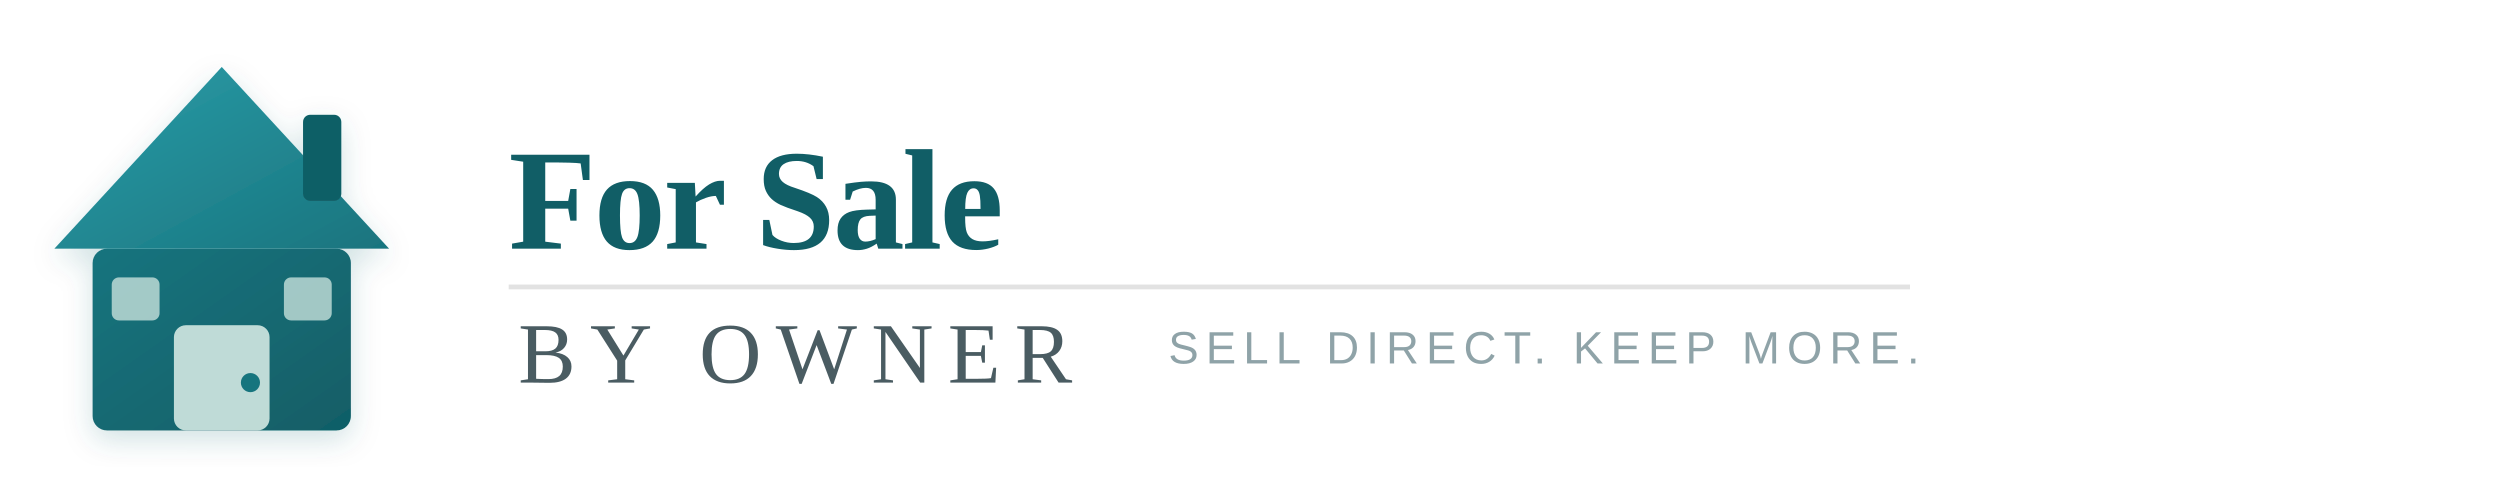
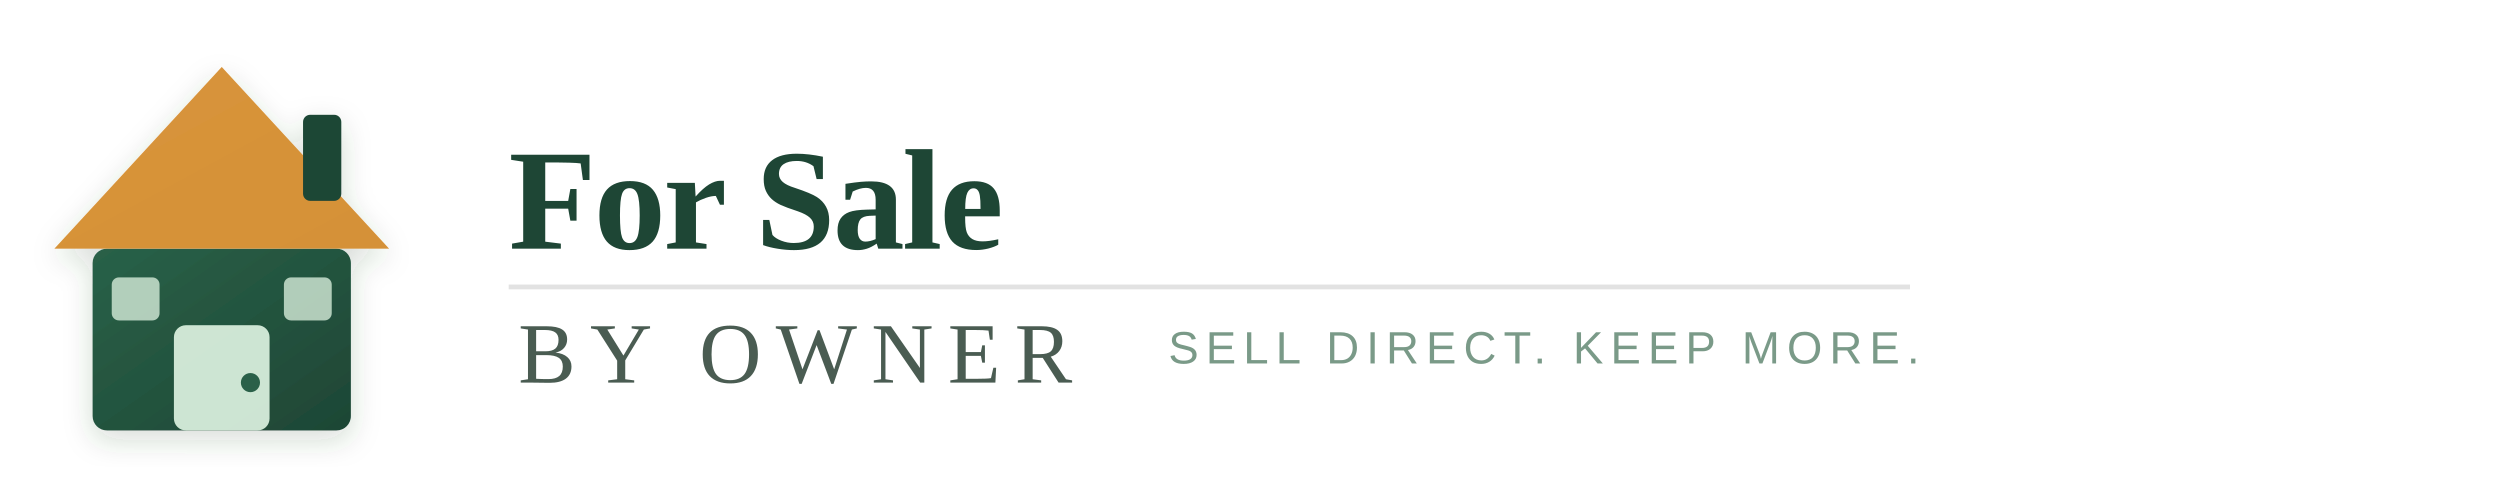
<svg xmlns="http://www.w3.org/2000/svg" viewBox="0 0 520 100" width="460" height="88">
  <defs>
    <linearGradient id="hg" x1="0%" y1="0%" x2="100%" y2="100%">
-       <stop offset="0%" style="stop-color:#19747E" />
-       <stop offset="100%" style="stop-color:#115E66" />
+       <stop offset="0%" style="stop-color:#296148" />
+       <stop offset="100%" style="stop-color:#1E4635" />
    </linearGradient>
    <linearGradient id="rg" x1="0%" y1="0%" x2="100%" y2="100%">
-       <stop offset="0%" style="stop-color:#2A9DA8" />
-       <stop offset="100%" style="stop-color:#19747E" />
+       <stop offset="0%" style="stop-color:#D8943B" />
+       <stop offset="100%" style="stop-color:#D59137" />
    </linearGradient>
    <filter id="sh1">
-       <feDropShadow dx="0" dy="2" stdDeviation="3" flood-color="#115E66" flood-opacity="0.18" />
+       <feDropShadow dx="0" dy="2" stdDeviation="3" flood-color="#1E4635" flood-opacity="0.18" />
    </filter>
  </defs>
  <g filter="url(#sh1)">
    <rect x="18" y="52" width="54" height="38" rx="3" fill="url(#hg)" />
    <polygon points="45,14 80,52 10,52" fill="url(#rg)" />
-     <rect x="35" y="68" width="20" height="22" rx="2.5" fill="#D1E8E2" opacity="0.9" />
-     <circle cx="51" cy="80" r="2" fill="#19747E" />
-     <rect x="22" y="58" width="10" height="9" rx="1.5" fill="#D1E8E2" opacity="0.75" />
-     <rect x="58" y="58" width="10" height="9" rx="1.5" fill="#D1E8E2" opacity="0.75" />
-     <rect x="62" y="24" width="8" height="18" rx="1.5" fill="#115E66" />
+     <rect x="35" y="68" width="20" height="22" rx="2.5" fill="#E0F5E3" opacity="0.9" />
+     <circle cx="51" cy="80" r="2" fill="#296148" />
+     <rect x="22" y="58" width="10" height="9" rx="1.5" fill="#E0F5E3" opacity="0.75" />
+     <rect x="58" y="58" width="10" height="9" rx="1.5" fill="#E0F5E3" opacity="0.75" />
+     <rect x="62" y="24" width="8" height="18" rx="1.5" fill="#1E4635" />
  </g>
-   <text x="105" y="52" font-family="Georgia, 'Times New Roman', serif" font-size="30" font-weight="700" fill="#115E66" letter-spacing="-0.5">For Sale</text>
+   <text x="105" y="52" font-family="Georgia, 'Times New Roman', serif" font-size="30" font-weight="700" fill="#1E4635" letter-spacing="-0.5">For Sale</text>
  <line x1="105" y1="60" x2="398" y2="60" stroke="#E2E2E2" stroke-width="1" />
-   <text x="107" y="80" font-family="Georgia, 'Times New Roman', serif" font-size="18" font-weight="400" fill="#4A5C62" letter-spacing="3">BY OWNER</text>
-   <text x="400" y="76" font-family="Arial, sans-serif" font-size="9.5" fill="#8FA3A8" letter-spacing="1.5" text-anchor="end">SELL DIRECT. KEEP MORE.</text>
+   <text x="107" y="80" font-family="Georgia, 'Times New Roman', serif" font-size="18" font-weight="400" fill="#4A5C52" letter-spacing="3">BY OWNER</text>
+   <text x="400" y="76" font-family="Arial, sans-serif" font-size="9.5" fill="#7A9A88" letter-spacing="1.5" text-anchor="end">SELL DIRECT. KEEP MORE.</text>
</svg>
